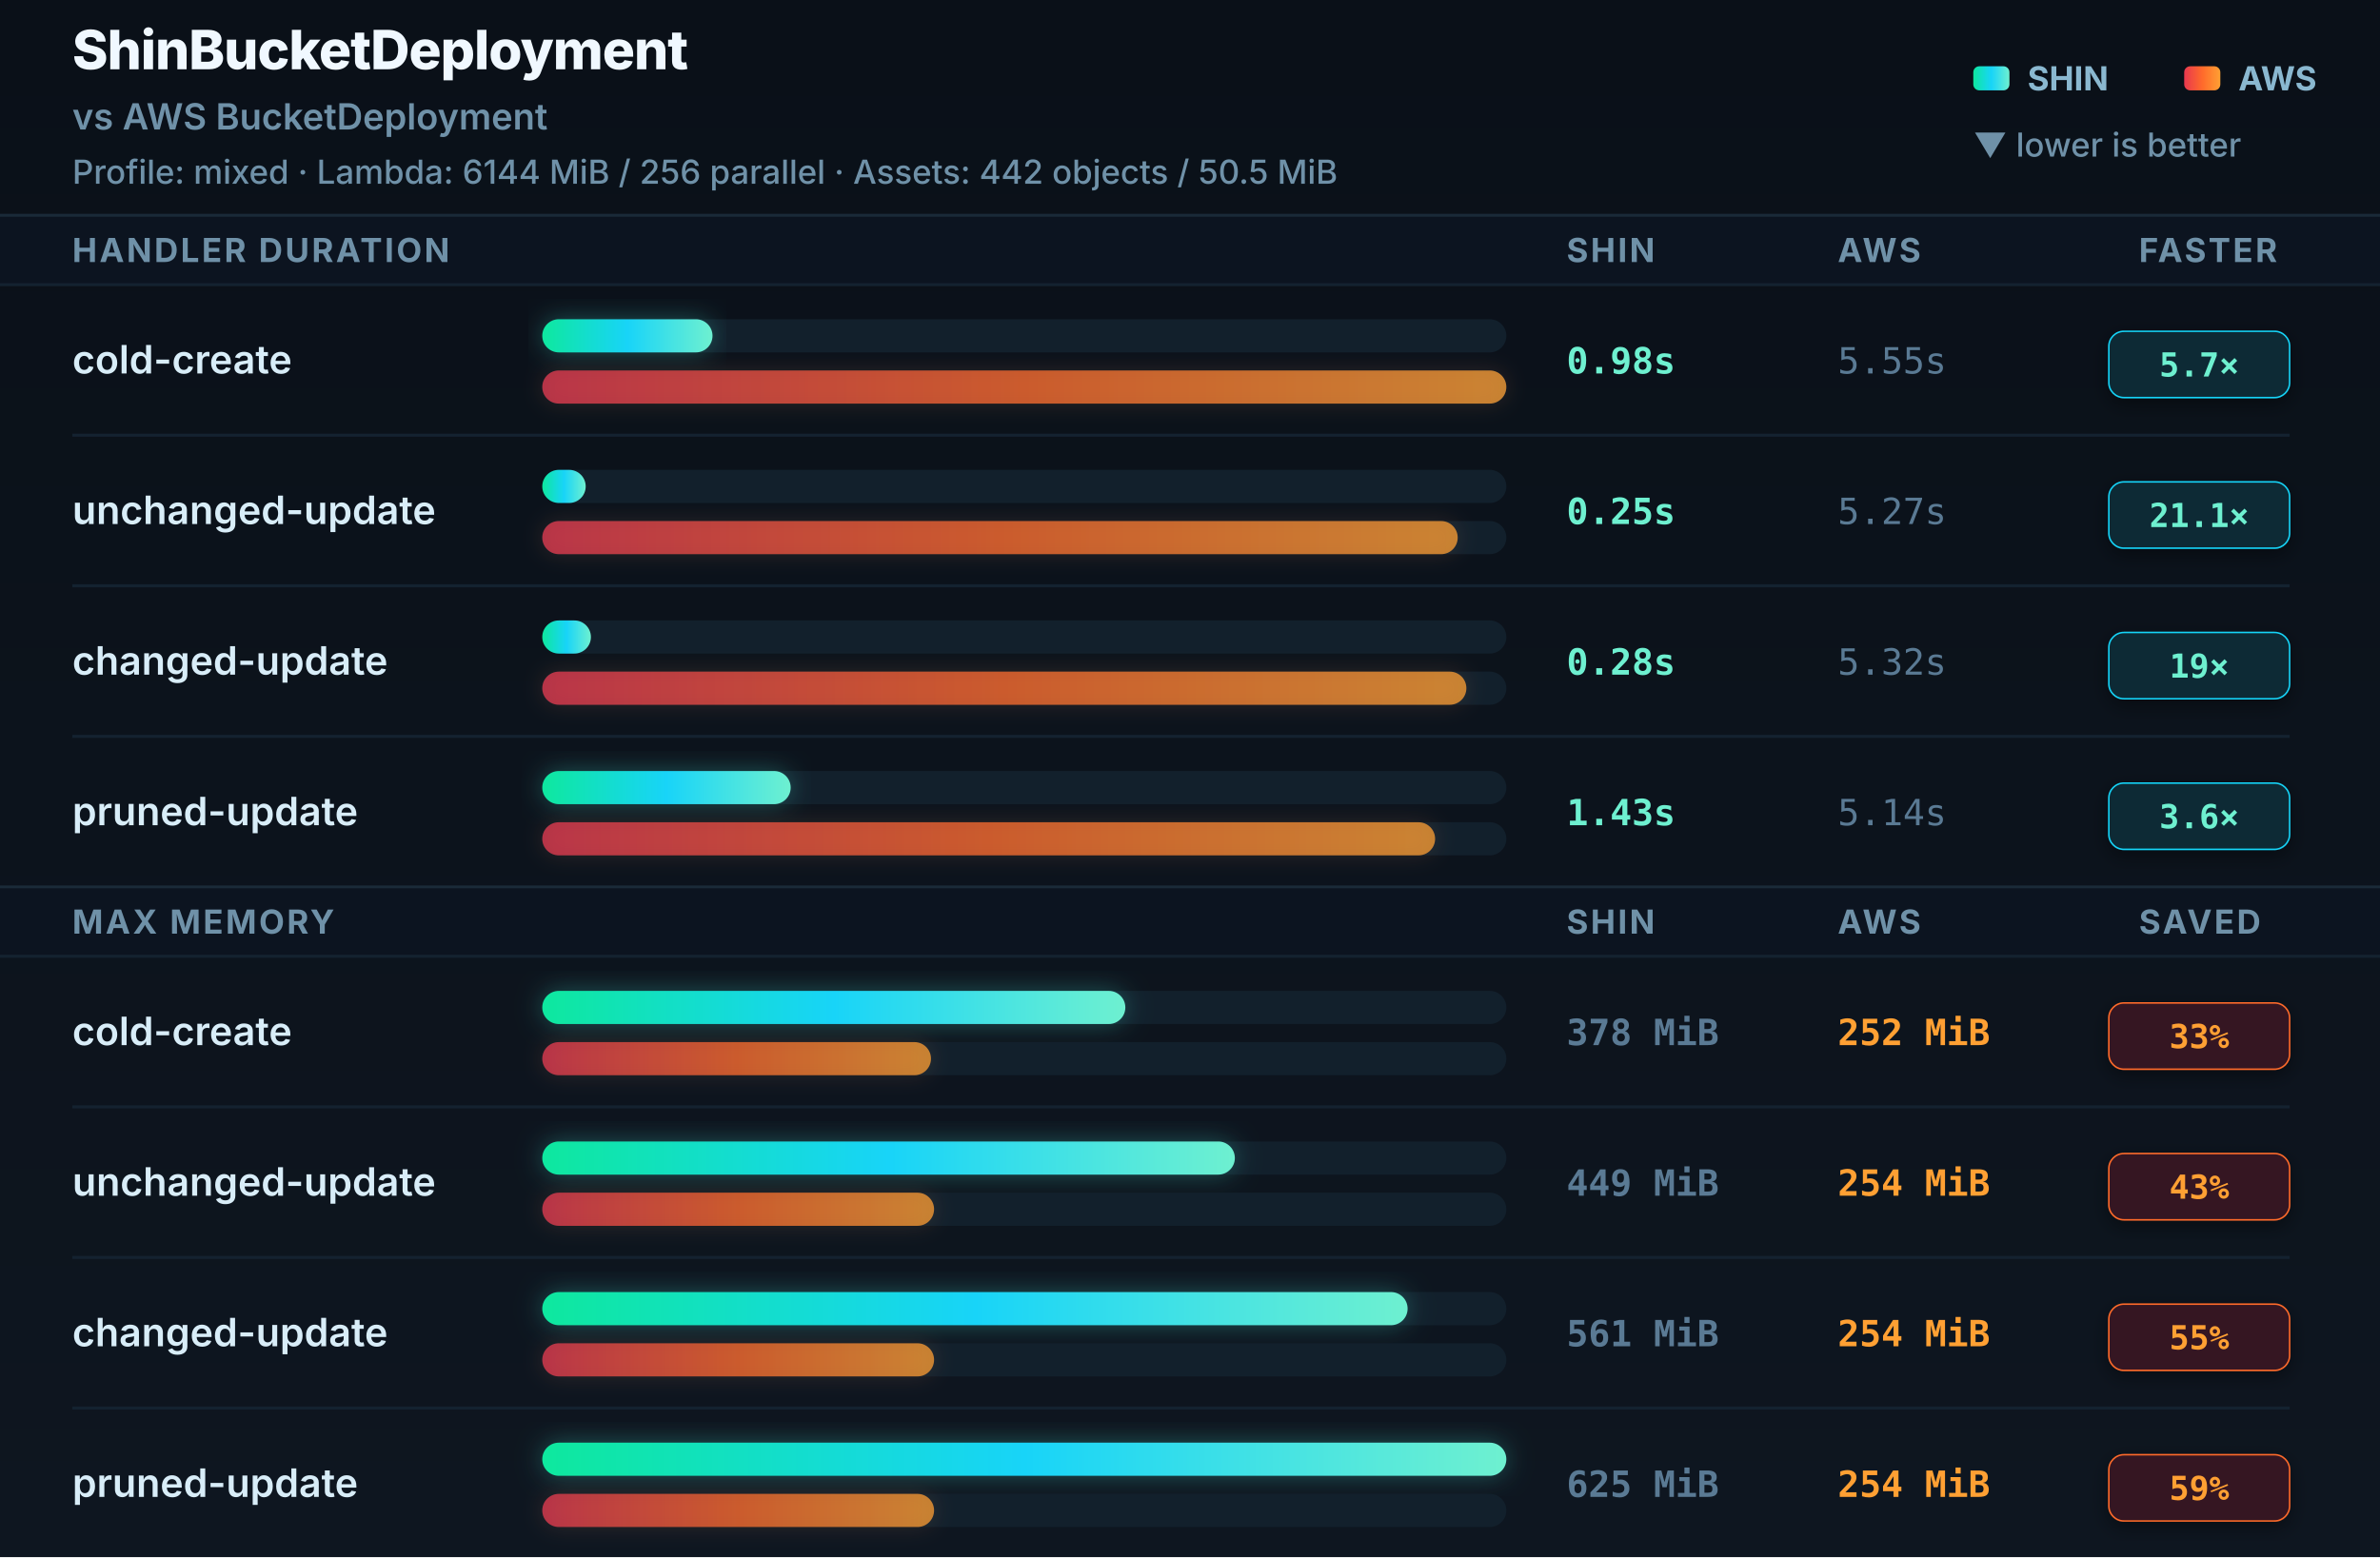
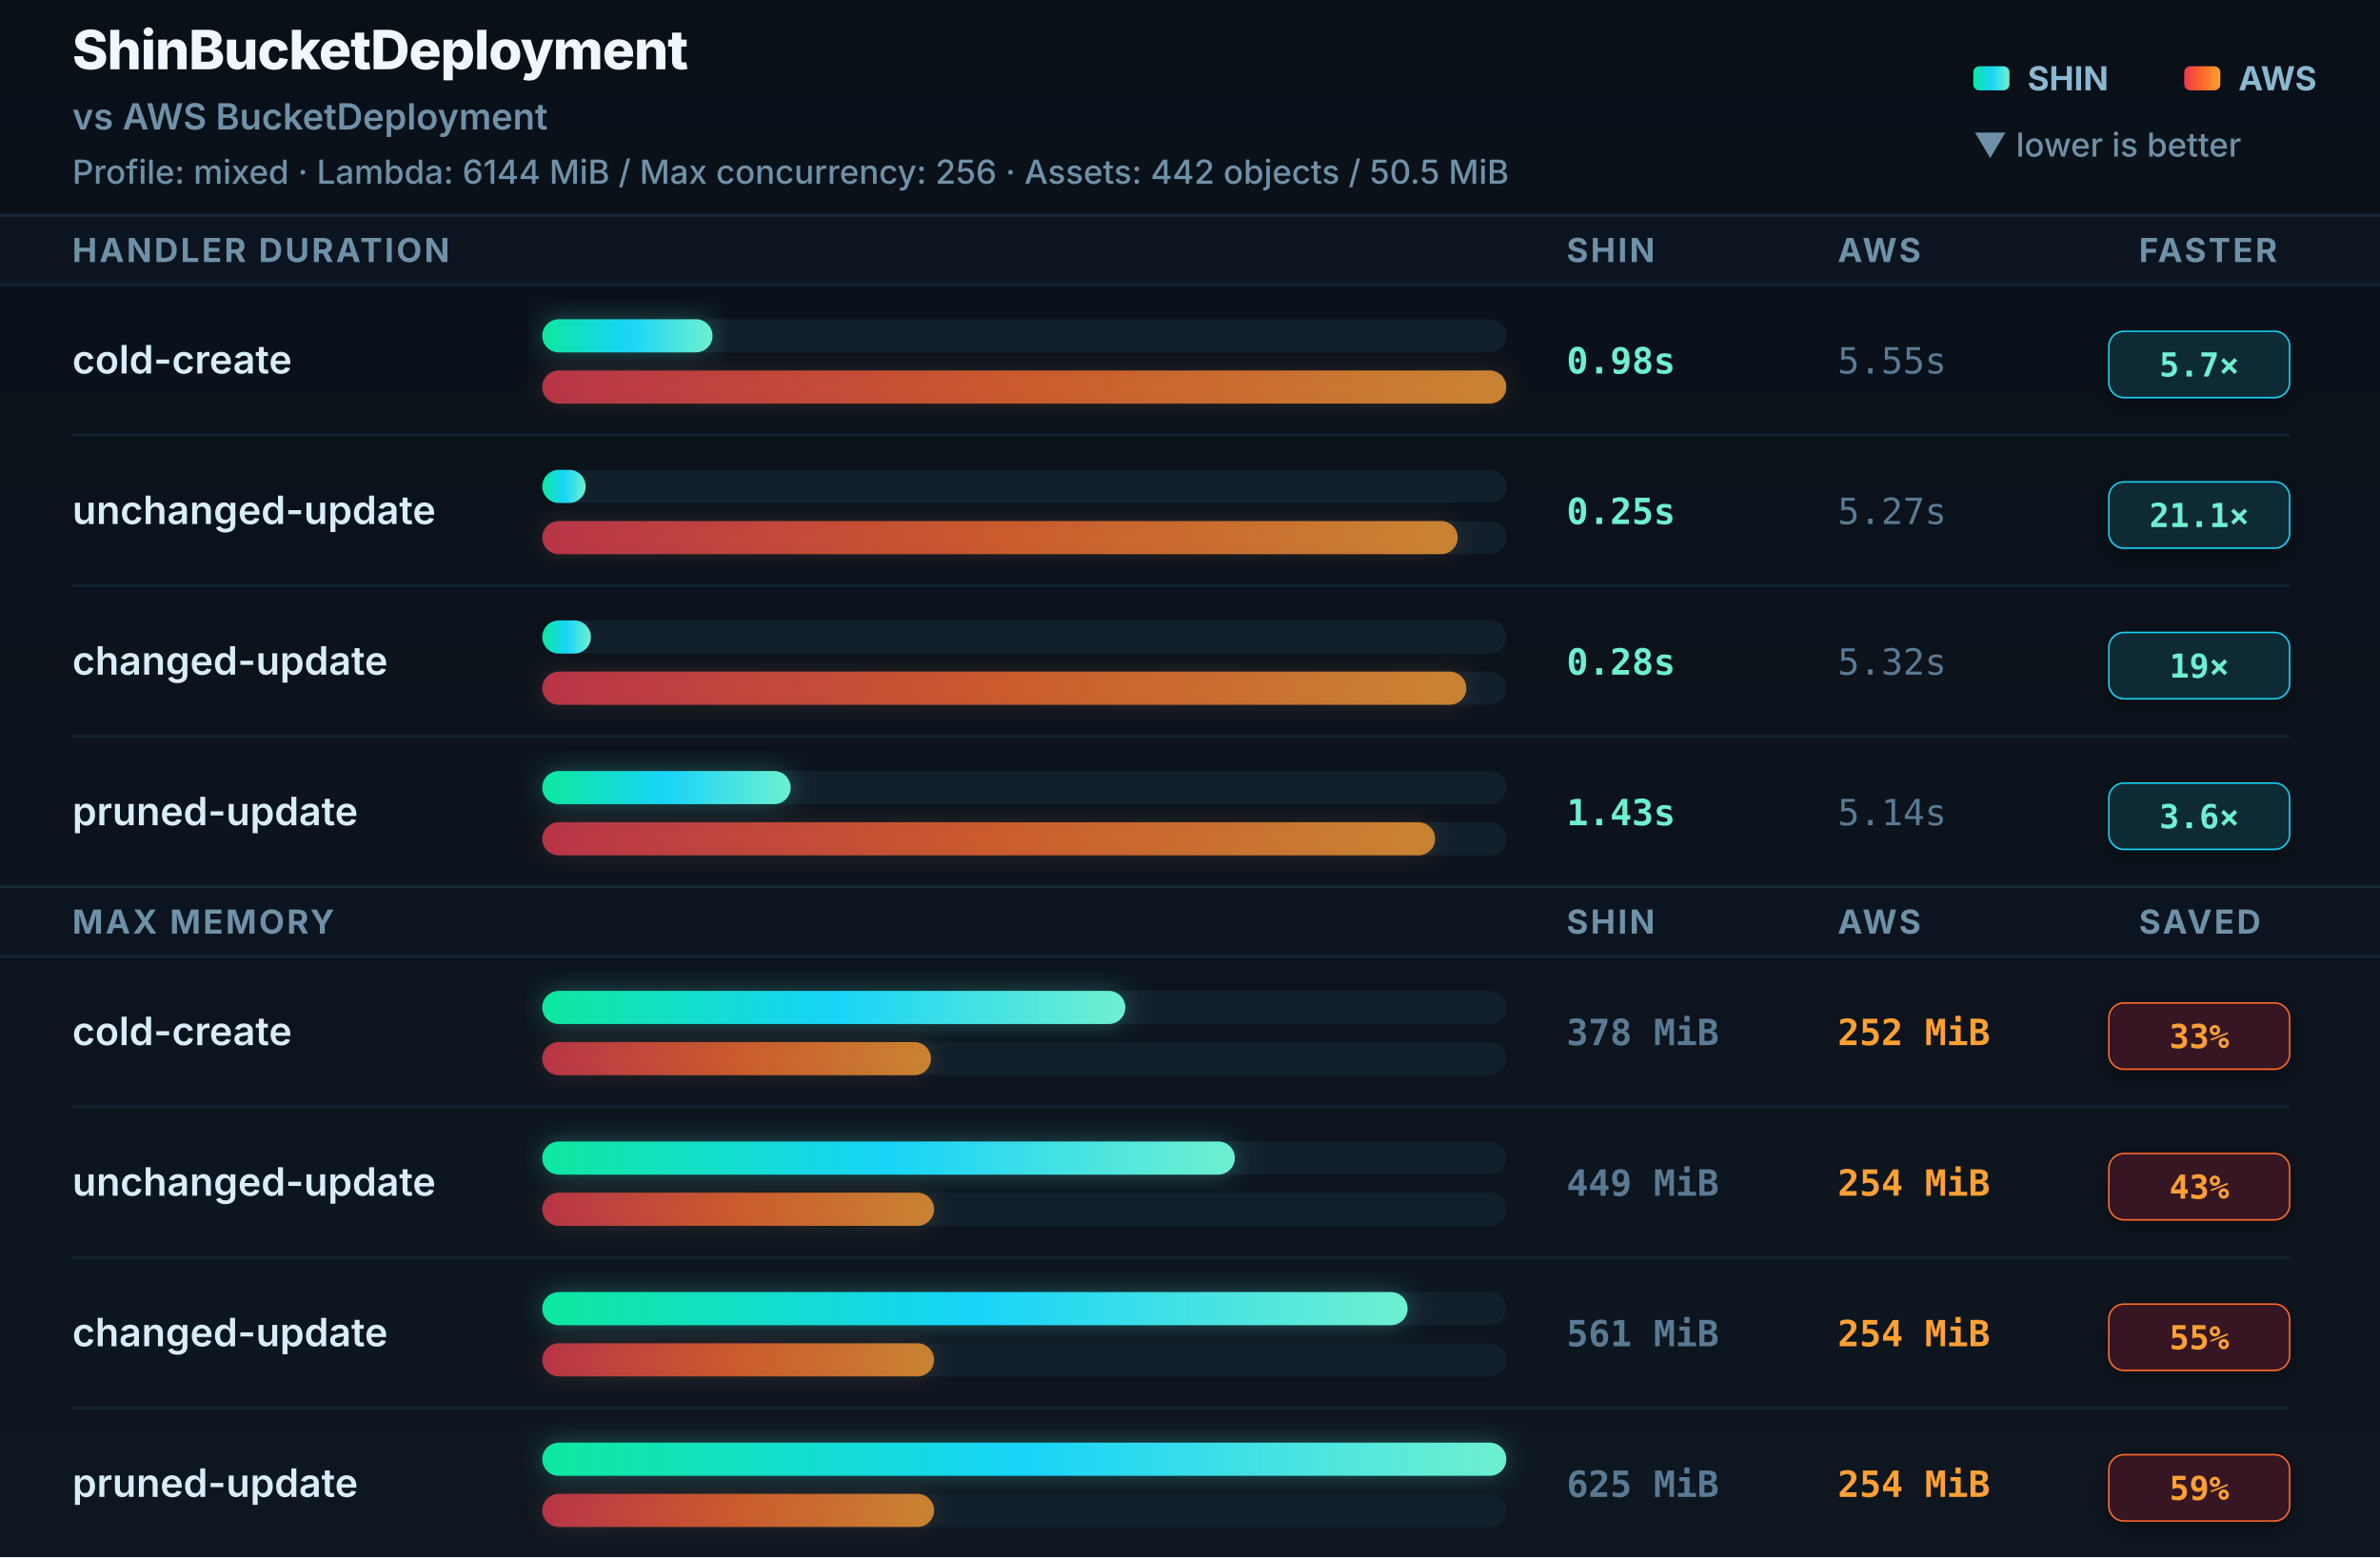
<svg xmlns="http://www.w3.org/2000/svg" width="790" height="517" viewBox="0 0 790 517" role="img" aria-labelledby="title desc">
  <defs>
    <linearGradient id="shin" x1="0" y1="0" x2="1" y2="0">
      <stop offset="0" stop-color="#0ee89e" />
      <stop offset="0.5" stop-color="#18d4f8" />
      <stop offset="1" stop-color="#6ef0d0" />
    </linearGradient>
    <linearGradient id="aws" x1="0" y1="0" x2="1" y2="0">
      <stop offset="0" stop-color="#e8384f" />
      <stop offset="0.5" stop-color="#ff6a2b" />
      <stop offset="1" stop-color="#ffa033" />
    </linearGradient>
    <linearGradient id="bgGrad" x1="0" y1="0" x2="0" y2="1">
      <stop offset="0" stop-color="#0a1018" />
      <stop offset="1" stop-color="#0e1620" />
    </linearGradient>
    <filter id="gS" x="-8%" y="-60%" width="116%" height="220%">
      <feGaussianBlur in="SourceGraphic" stdDeviation="4" />
      <feColorMatrix type="matrix" values="0 0 0 0 0.06 0 0 0 0 0.85 0 0 0 0 0.7 0 0 0 0.6 0" />
    </filter>
    <filter id="gA" x="-8%" y="-60%" width="116%" height="220%">
      <feGaussianBlur in="SourceGraphic" stdDeviation="3.5" />
      <feColorMatrix type="matrix" values="0 0 0 0 0.95 0 0 0 0 0.35 0 0 0 0 0.15 0 0 0 0.4 0" />
    </filter>
    <filter id="badgeShadow" x="-20%" y="-30%" width="140%" height="160%">
      <feDropShadow dx="0" dy="2" stdDeviation="3" flood-color="#000" flood-opacity="0.4" />
    </filter>
  </defs>
  <rect width="790" height="517" fill="url(#bgGrad)" />
  <text x="24" y="23" font-family="Inter, -apple-system, sans-serif" font-size="18" font-weight="800" fill="#f0f8ff" letter-spacing="-0.3">ShinBucketDeployment</text>
  <text x="24" y="43" font-family="Inter, -apple-system, sans-serif" font-size="12" font-weight="600" fill="#6f91a8">vs AWS BucketDeployment</text>
-   <text x="24" y="61" font-family="Inter, -apple-system, sans-serif" font-size="11" font-weight="500" fill="#6f91a8">Profile: mixed · Lambda: 6144 MiB / 256 parallel · Assets: 442 objects / 50.5 MiB</text>
+   <text x="24" y="61" font-family="Inter, -apple-system, sans-serif" font-size="11" font-weight="500" fill="#6f91a8">Profile: mixed · Lambda: 6144 MiB / Max concurrency: 256 · Assets: 442 objects / 50.5 MiB</text>
  <rect x="655" y="22" width="12" height="8" rx="2" fill="url(#shin)" />
  <text x="673" y="30" font-family="Inter, -apple-system, sans-serif" font-size="11" font-weight="700" fill="#8ab8d0">SHIN</text>
  <rect x="725" y="22" width="12" height="8" rx="2" fill="url(#aws)" />
  <text x="743" y="30" font-family="Inter, -apple-system, sans-serif" font-size="11" font-weight="700" fill="#8ab8d0">AWS</text>
  <text x="655" y="52" font-family="Inter, -apple-system, sans-serif" font-size="11" font-weight="500" fill="#6f91a8">▼ lower is better</text>
  <rect x="0" y="71" width="790" height="1" fill="#1a2a38" />
  <rect y="72" width="790" height="22" fill="#0c1420" />
  <text x="24" y="87" font-family="Inter, -apple-system, sans-serif" font-size="11" font-weight="700" fill="#6f91a8" letter-spacing="0.8">HANDLER DURATION</text>
  <text x="520" y="87" font-family="Inter, -apple-system, sans-serif" font-size="11" font-weight="700" fill="#6f91a8" letter-spacing="0.8">SHIN</text>
  <text x="610" y="87" font-family="Inter, -apple-system, sans-serif" font-size="11" font-weight="700" fill="#6f91a8" letter-spacing="0.8">AWS</text>
  <text x="710" y="87" font-family="Inter, -apple-system, sans-serif" font-size="11" font-weight="700" fill="#6f91a8" letter-spacing="0.8">FASTER</text>
  <rect x="0" y="94" width="790" height="1" fill="#142230" />
  <text x="24" y="124" font-family="Inter, -apple-system, sans-serif" font-size="13" font-weight="600" fill="#d8edf8">cold-create</text>
  <rect x="180" y="106" width="320" height="11" rx="5.5" fill="#12202c" />
  <rect x="180" y="106" width="56.505" height="11" rx="5.5" fill="url(#shin)" filter="url(#gS)" opacity="0.5" />
  <rect x="180" y="106" width="56.505" height="11" rx="5.5" fill="url(#shin)" />
  <rect x="180" y="123" width="320" height="11" rx="5.5" fill="#12202c" />
  <rect x="180" y="123" width="320" height="11" rx="5.5" fill="url(#aws)" filter="url(#gA)" opacity="0.35" />
  <rect x="180" y="123" width="320" height="11" rx="5.5" fill="url(#aws)" opacity="0.75" />
  <text x="520" y="124" font-family="JetBrains Mono, monospace" font-size="12" font-weight="700" fill="#6ef0d0">0.98s</text>
  <text x="610" y="124" font-family="JetBrains Mono, monospace" font-size="12" font-weight="400" fill="#5a7a94">5.55s</text>
  <rect x="700" y="110" width="60" height="22" rx="5" fill="#082b35" stroke="#18d4f8" stroke-width="0.5" filter="url(#badgeShadow)" />
  <text x="730" y="125" text-anchor="middle" font-family="JetBrains Mono, monospace" font-size="11" font-weight="800" fill="#6ef0d0">5.7×</text>
  <rect x="24" y="144" width="736" height="1" fill="#142230" />
  <text x="24" y="174" font-family="Inter, -apple-system, sans-serif" font-size="13" font-weight="600" fill="#d8edf8">unchanged-update</text>
  <rect x="180" y="156" width="320" height="11" rx="5.5" fill="#12202c" />
  <rect x="180" y="156" width="14.414" height="11" rx="5.5" fill="url(#shin)" />
  <rect x="180" y="173" width="320" height="11" rx="5.5" fill="#12202c" />
  <rect x="180" y="173" width="303.856" height="11" rx="5.5" fill="url(#aws)" filter="url(#gA)" opacity="0.35" />
  <rect x="180" y="173" width="303.856" height="11" rx="5.5" fill="url(#aws)" opacity="0.75" />
  <text x="520" y="174" font-family="JetBrains Mono, monospace" font-size="12" font-weight="700" fill="#6ef0d0">0.25s</text>
  <text x="610" y="174" font-family="JetBrains Mono, monospace" font-size="12" font-weight="400" fill="#5a7a94">5.27s</text>
  <rect x="700" y="160" width="60" height="22" rx="5" fill="#082b35" stroke="#18d4f8" stroke-width="0.5" filter="url(#badgeShadow)" />
  <text x="730" y="175" text-anchor="middle" font-family="JetBrains Mono, monospace" font-size="11" font-weight="800" fill="#6ef0d0">21.1×</text>
  <rect x="24" y="194" width="736" height="1" fill="#142230" />
  <text x="24" y="224" font-family="Inter, -apple-system, sans-serif" font-size="13" font-weight="600" fill="#d8edf8">changed-update</text>
  <rect x="180" y="206" width="320" height="11" rx="5.5" fill="#12202c" />
  <rect x="180" y="206" width="16.144" height="11" rx="5.5" fill="url(#shin)" />
  <rect x="180" y="223" width="320" height="11" rx="5.5" fill="#12202c" />
  <rect x="180" y="223" width="306.739" height="11" rx="5.5" fill="url(#aws)" filter="url(#gA)" opacity="0.35" />
  <rect x="180" y="223" width="306.739" height="11" rx="5.5" fill="url(#aws)" opacity="0.75" />
  <text x="520" y="224" font-family="JetBrains Mono, monospace" font-size="12" font-weight="700" fill="#6ef0d0">0.28s</text>
  <text x="610" y="224" font-family="JetBrains Mono, monospace" font-size="12" font-weight="400" fill="#5a7a94">5.32s</text>
  <rect x="700" y="210" width="60" height="22" rx="5" fill="#082b35" stroke="#18d4f8" stroke-width="0.5" filter="url(#badgeShadow)" />
  <text x="730" y="225" text-anchor="middle" font-family="JetBrains Mono, monospace" font-size="11" font-weight="800" fill="#6ef0d0">19×</text>
  <rect x="24" y="244" width="736" height="1" fill="#142230" />
  <text x="24" y="274" font-family="Inter, -apple-system, sans-serif" font-size="13" font-weight="600" fill="#d8edf8">pruned-update</text>
  <rect x="180" y="256" width="320" height="11" rx="5.5" fill="#12202c" />
  <rect x="180" y="256" width="82.45" height="11" rx="5.5" fill="url(#shin)" filter="url(#gS)" opacity="0.5" />
  <rect x="180" y="256" width="82.45" height="11" rx="5.5" fill="url(#shin)" />
  <rect x="180" y="273" width="320" height="11" rx="5.5" fill="#12202c" />
  <rect x="180" y="273" width="296.36" height="11" rx="5.5" fill="url(#aws)" filter="url(#gA)" opacity="0.35" />
  <rect x="180" y="273" width="296.36" height="11" rx="5.5" fill="url(#aws)" opacity="0.75" />
  <text x="520" y="274" font-family="JetBrains Mono, monospace" font-size="12" font-weight="700" fill="#6ef0d0">1.43s</text>
  <text x="610" y="274" font-family="JetBrains Mono, monospace" font-size="12" font-weight="400" fill="#5a7a94">5.14s</text>
  <rect x="700" y="260" width="60" height="22" rx="5" fill="#082b35" stroke="#18d4f8" stroke-width="0.5" filter="url(#badgeShadow)" />
  <text x="730" y="275" text-anchor="middle" font-family="JetBrains Mono, monospace" font-size="11" font-weight="800" fill="#6ef0d0">3.6×</text>
  <rect x="0" y="294" width="790" height="1" fill="#1a2a38" />
  <rect y="295" width="790" height="22" fill="#0c1420" />
  <text x="24" y="310" font-family="Inter, -apple-system, sans-serif" font-size="11" font-weight="700" fill="#6f91a8" letter-spacing="0.8">MAX MEMORY</text>
  <text x="520" y="310" font-family="Inter, -apple-system, sans-serif" font-size="11" font-weight="700" fill="#6f91a8" letter-spacing="0.8">SHIN</text>
  <text x="610" y="310" font-family="Inter, -apple-system, sans-serif" font-size="11" font-weight="700" fill="#6f91a8" letter-spacing="0.8">AWS</text>
  <text x="710" y="310" font-family="Inter, -apple-system, sans-serif" font-size="11" font-weight="700" fill="#6f91a8" letter-spacing="0.8">SAVED</text>
  <rect x="0" y="317" width="790" height="1" fill="#142230" />
  <text x="24" y="347" font-family="Inter, -apple-system, sans-serif" font-size="13" font-weight="600" fill="#d8edf8">cold-create</text>
  <rect x="180" y="329" width="320" height="11" rx="5.5" fill="#12202c" />
  <rect x="180" y="329" width="193.536" height="11" rx="5.5" fill="url(#shin)" filter="url(#gS)" opacity="0.5" />
  <rect x="180" y="329" width="193.536" height="11" rx="5.5" fill="url(#shin)" />
  <rect x="180" y="346" width="320" height="11" rx="5.5" fill="#12202c" />
  <rect x="180" y="346" width="129.024" height="11" rx="5.5" fill="url(#aws)" filter="url(#gA)" opacity="0.35" />
  <rect x="180" y="346" width="129.024" height="11" rx="5.5" fill="url(#aws)" opacity="0.75" />
  <text x="520" y="347" font-family="JetBrains Mono, monospace" font-size="12" font-weight="700" fill="#5a7a94">378 MiB</text>
  <text x="610" y="347" font-family="JetBrains Mono, monospace" font-size="12" font-weight="700" fill="#ffa033">252 MiB</text>
  <rect x="700" y="333" width="60" height="22" rx="5" fill="#341821" stroke="#ff6a2b" stroke-width="0.5" filter="url(#badgeShadow)" />
  <text x="730" y="348" text-anchor="middle" font-family="JetBrains Mono, monospace" font-size="11" font-weight="800" fill="#ffa033">33%</text>
  <rect x="24" y="367" width="736" height="1" fill="#142230" />
  <text x="24" y="397" font-family="Inter, -apple-system, sans-serif" font-size="13" font-weight="600" fill="#d8edf8">unchanged-update</text>
  <rect x="180" y="379" width="320" height="11" rx="5.5" fill="#12202c" />
  <rect x="180" y="379" width="229.888" height="11" rx="5.5" fill="url(#shin)" filter="url(#gS)" opacity="0.5" />
  <rect x="180" y="379" width="229.888" height="11" rx="5.5" fill="url(#shin)" />
  <rect x="180" y="396" width="320" height="11" rx="5.5" fill="#12202c" />
  <rect x="180" y="396" width="130.048" height="11" rx="5.5" fill="url(#aws)" filter="url(#gA)" opacity="0.35" />
  <rect x="180" y="396" width="130.048" height="11" rx="5.5" fill="url(#aws)" opacity="0.75" />
  <text x="520" y="397" font-family="JetBrains Mono, monospace" font-size="12" font-weight="700" fill="#5a7a94">449 MiB</text>
  <text x="610" y="397" font-family="JetBrains Mono, monospace" font-size="12" font-weight="700" fill="#ffa033">254 MiB</text>
  <rect x="700" y="383" width="60" height="22" rx="5" fill="#341821" stroke="#ff6a2b" stroke-width="0.5" filter="url(#badgeShadow)" />
  <text x="730" y="398" text-anchor="middle" font-family="JetBrains Mono, monospace" font-size="11" font-weight="800" fill="#ffa033">43%</text>
  <rect x="24" y="417" width="736" height="1" fill="#142230" />
  <text x="24" y="447" font-family="Inter, -apple-system, sans-serif" font-size="13" font-weight="600" fill="#d8edf8">changed-update</text>
  <rect x="180" y="429" width="320" height="11" rx="5.5" fill="#12202c" />
  <rect x="180" y="429" width="287.232" height="11" rx="5.5" fill="url(#shin)" filter="url(#gS)" opacity="0.5" />
  <rect x="180" y="429" width="287.232" height="11" rx="5.5" fill="url(#shin)" />
  <rect x="180" y="446" width="320" height="11" rx="5.5" fill="#12202c" />
  <rect x="180" y="446" width="130.048" height="11" rx="5.5" fill="url(#aws)" filter="url(#gA)" opacity="0.35" />
  <rect x="180" y="446" width="130.048" height="11" rx="5.5" fill="url(#aws)" opacity="0.75" />
  <text x="520" y="447" font-family="JetBrains Mono, monospace" font-size="12" font-weight="700" fill="#5a7a94">561 MiB</text>
  <text x="610" y="447" font-family="JetBrains Mono, monospace" font-size="12" font-weight="700" fill="#ffa033">254 MiB</text>
  <rect x="700" y="433" width="60" height="22" rx="5" fill="#341821" stroke="#ff6a2b" stroke-width="0.5" filter="url(#badgeShadow)" />
  <text x="730" y="448" text-anchor="middle" font-family="JetBrains Mono, monospace" font-size="11" font-weight="800" fill="#ffa033">55%</text>
  <rect x="24" y="467" width="736" height="1" fill="#142230" />
  <text x="24" y="497" font-family="Inter, -apple-system, sans-serif" font-size="13" font-weight="600" fill="#d8edf8">pruned-update</text>
  <rect x="180" y="479" width="320" height="11" rx="5.5" fill="#12202c" />
  <rect x="180" y="479" width="320" height="11" rx="5.5" fill="url(#shin)" filter="url(#gS)" opacity="0.5" />
  <rect x="180" y="479" width="320" height="11" rx="5.5" fill="url(#shin)" />
  <rect x="180" y="496" width="320" height="11" rx="5.5" fill="#12202c" />
  <rect x="180" y="496" width="130.048" height="11" rx="5.5" fill="url(#aws)" filter="url(#gA)" opacity="0.35" />
  <rect x="180" y="496" width="130.048" height="11" rx="5.5" fill="url(#aws)" opacity="0.75" />
  <text x="520" y="497" font-family="JetBrains Mono, monospace" font-size="12" font-weight="700" fill="#5a7a94">625 MiB</text>
  <text x="610" y="497" font-family="JetBrains Mono, monospace" font-size="12" font-weight="700" fill="#ffa033">254 MiB</text>
  <rect x="700" y="483" width="60" height="22" rx="5" fill="#341821" stroke="#ff6a2b" stroke-width="0.5" filter="url(#badgeShadow)" />
  <text x="730" y="498" text-anchor="middle" font-family="JetBrains Mono, monospace" font-size="11" font-weight="800" fill="#ffa033">59%</text>
</svg>
